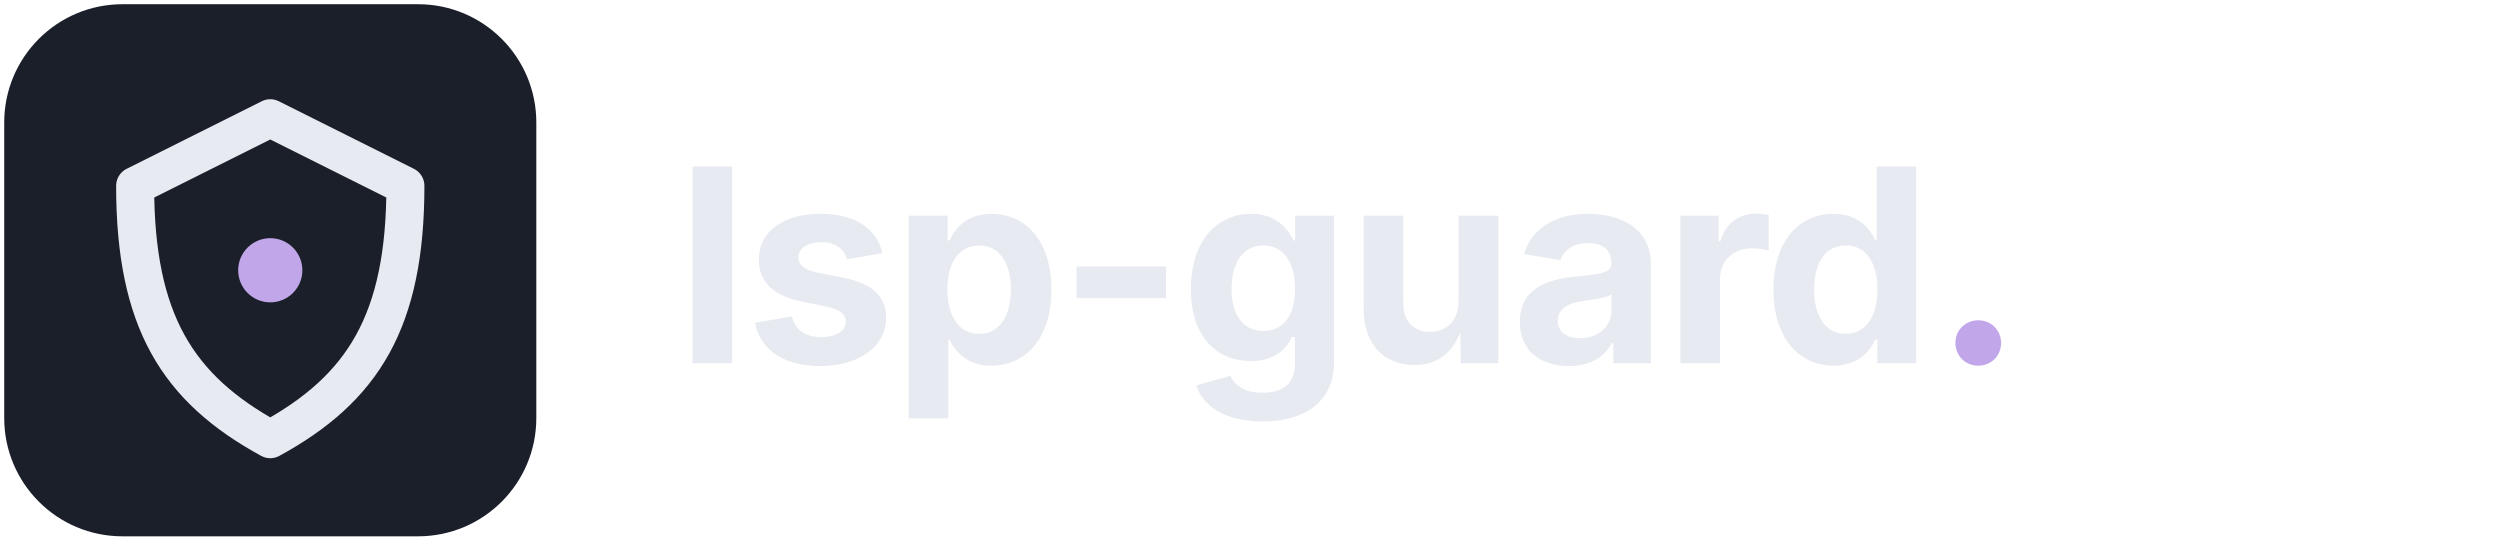
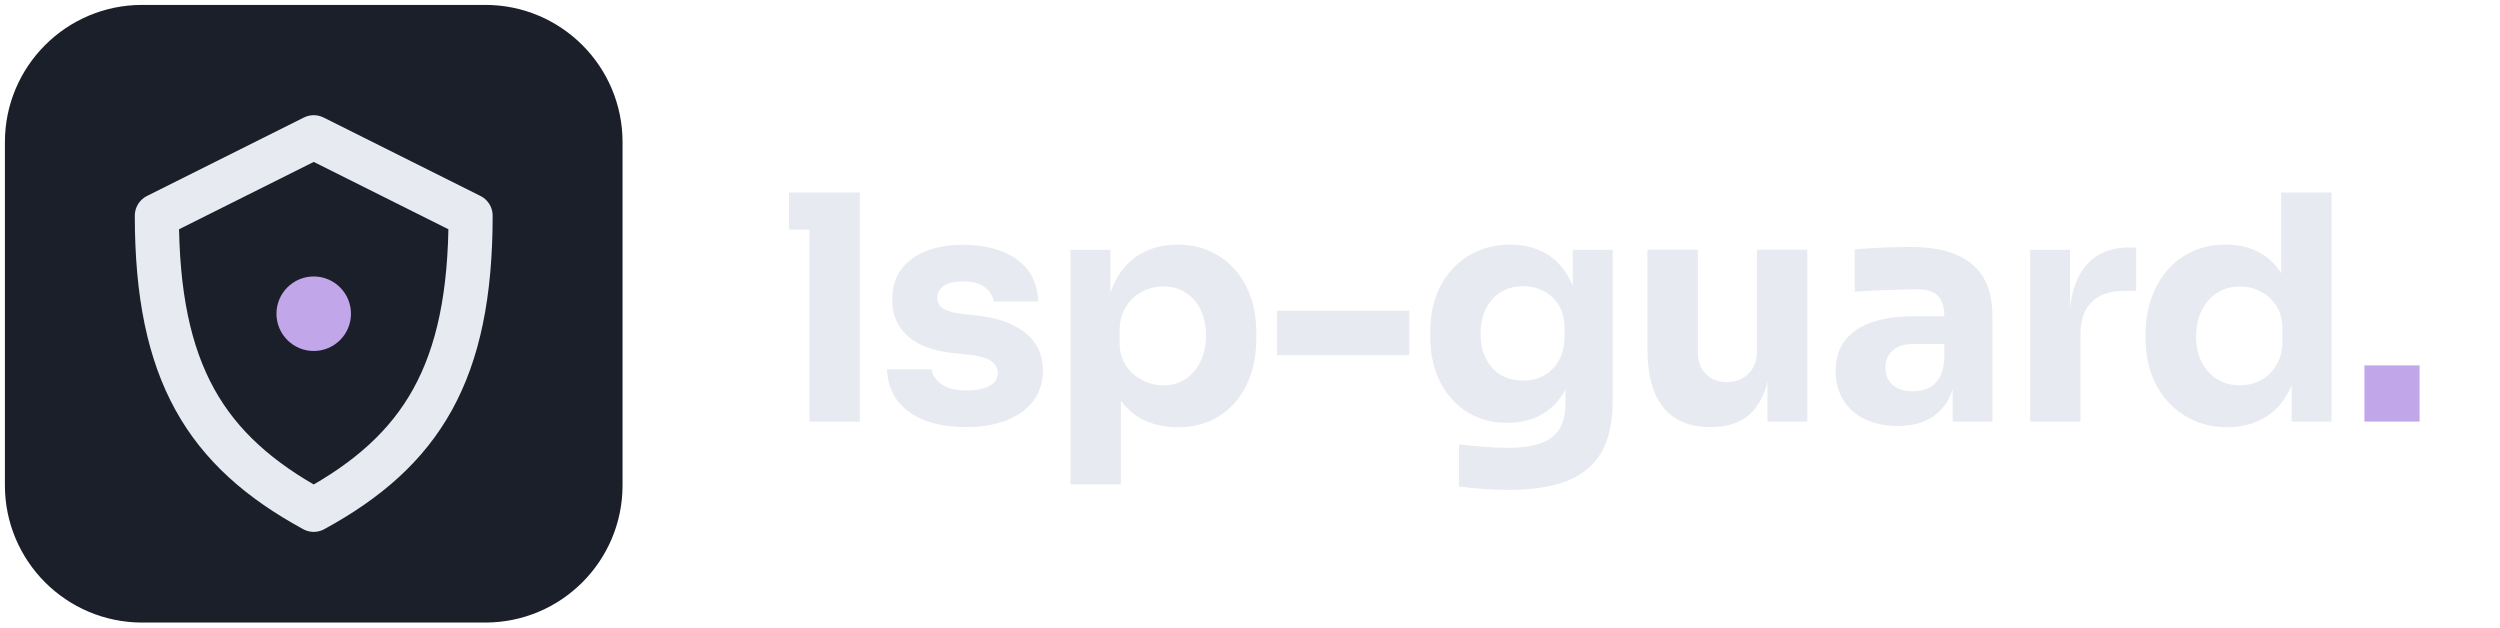
- <svg xmlns="http://www.w3.org/2000/svg" width="296" height="64" viewBox="0 0 296 64" role="img" aria-label="lsp-guard">
+ <svg xmlns="http://www.w3.org/2000/svg" width="255" height="64" viewBox="0 0 255 64" role="img" aria-label="lsp-guard">
  <rect x=".5" y=".5" width="63" height="63" rx="14" fill="#1a1f2a" />
  <path d="M32 52 C21 46 16 38 16 22 L32 14 L48 22 C48 38 43 46 32 52" fill="none" stroke="#e7eaf0" stroke-width="4.5" stroke-linecap="round" stroke-linejoin="round" />
  <circle cx="32" cy="32" r="3.8" fill="#c2a6ea" />
-   <text x="80" y="43" font-family="Sora, Inter, 'Segoe UI', Helvetica, Arial, sans-serif" font-size="32" font-weight="700" letter-spacing="-0.5" fill="#e7eaf0">lsp-guard<tspan fill="#c2a6ea">.</tspan>
-   </text>
+   <g aria-hidden="true">
+     <path fill="#e7eaf0" d="M82.56 43V19.64H87.7V43ZM80.48 23.42V19.64H87.7V23.42ZM98.56 43.56Q94.84 43.56 92.72 42.01Q90.6 40.46 90.47 37.68H95.03Q95.14 38.53 96.02 39.18Q96.91 39.83 98.65 39.83Q100 39.83 100.89 39.38Q101.77 38.92 101.77 38.05Q101.77 37.28 101.09 36.81Q100.41 36.34 98.69 36.17L97.32 36.02Q94.16 35.7 92.58 34.27Q91 32.84 91 30.59Q91 28.72 91.92 27.48Q92.85 26.24 94.49 25.6Q96.13 24.97 98.24 24.97Q101.63 24.97 103.71 26.45Q105.79 27.94 105.9 30.75H101.34Q101.24 29.9 100.46 29.3Q99.68 28.7 98.2 28.7Q97 28.7 96.3 29.14Q95.6 29.59 95.6 30.35Q95.6 31.1 96.21 31.48Q96.82 31.86 98.18 32.02L99.56 32.17Q102.79 32.5 104.58 33.95Q106.38 35.4 106.38 37.81Q106.38 39.58 105.42 40.87Q104.46 42.16 102.7 42.86Q100.95 43.56 98.56 43.56ZM109.19 49.4V25.48H113.26V33.04L112.73 33.02Q112.84 30.39 113.8 28.59Q114.76 26.78 116.39 25.87Q118.02 24.95 120.09 24.95Q121.92 24.95 123.4 25.62Q124.89 26.29 125.95 27.49Q127.02 28.7 127.58 30.32Q128.14 31.94 128.14 33.86V34.58Q128.14 36.49 127.61 38.12Q127.07 39.76 126.03 40.99Q124.98 42.22 123.49 42.9Q121.99 43.58 120.1 43.58Q118.1 43.58 116.51 42.76Q114.92 41.95 113.96 40.27Q113.01 38.58 112.92 35.98L114.33 37.92V49.4ZM118.66 39.3Q119.95 39.3 120.93 38.66Q121.91 38.01 122.46 36.85Q123.01 35.7 123.01 34.22Q123.01 32.7 122.46 31.59Q121.91 30.47 120.94 29.85Q119.98 29.22 118.66 29.22Q117.48 29.22 116.47 29.76Q115.46 30.29 114.83 31.31Q114.2 32.33 114.2 33.77V34.95Q114.2 36.33 114.86 37.3Q115.51 38.27 116.54 38.79Q117.56 39.3 118.66 39.3ZM130.26 36.23V31.69H143.75V36.23ZM153.9 49.97Q152.62 49.97 151.27 49.87Q149.93 49.78 148.82 49.62V45.32Q149.94 45.46 151.29 45.57Q152.64 45.68 153.78 45.68Q155.86 45.68 157.15 45.21Q158.45 44.74 159.06 43.76Q159.67 42.78 159.67 41.26V37.75L160.6 35.7Q160.53 38.03 159.68 39.7Q158.83 41.36 157.32 42.24Q155.81 43.13 153.74 43.13Q151.95 43.13 150.5 42.48Q149.05 41.82 148.02 40.64Q147 39.46 146.44 37.87Q145.89 36.27 145.89 34.42V33.7Q145.89 31.83 146.47 30.23Q147.06 28.63 148.14 27.44Q149.23 26.26 150.73 25.6Q152.22 24.95 154.05 24.95Q156.17 24.95 157.73 25.89Q159.29 26.82 160.17 28.6Q161.06 30.38 161.13 32.94L160.42 33.11V25.48H164.49V40.94Q164.49 44.15 163.34 46.14Q162.19 48.13 159.84 49.05Q157.49 49.97 153.9 49.97ZM155.35 38.82Q156.53 38.82 157.48 38.3Q158.43 37.77 159 36.77Q159.58 35.77 159.58 34.37V33.42Q159.58 32.06 158.98 31.11Q158.39 30.17 157.43 29.68Q156.47 29.19 155.36 29.19Q154.08 29.19 153.1 29.79Q152.12 30.39 151.57 31.48Q151.02 32.58 151.02 34.06Q151.02 35.54 151.58 36.61Q152.13 37.68 153.1 38.25Q154.08 38.82 155.35 38.82ZM174.35 43.56Q171.33 43.56 169.69 41.59Q168.04 39.62 168.04 35.63V25.47H173.18V35.9Q173.18 37.3 173.98 38.13Q174.78 38.97 176.13 38.97Q177.5 38.97 178.36 38.11Q179.21 37.25 179.21 35.78V25.47H184.35V43H180.28V35.6H180.62Q180.62 38.27 179.94 40.04Q179.25 41.81 177.91 42.68Q176.57 43.56 174.57 43.56ZM199.17 43V37.83H198.32V32.2Q198.32 30.85 197.67 30.18Q197.02 29.51 195.62 29.51Q194.92 29.51 193.77 29.54Q192.62 29.58 191.39 29.63Q190.17 29.69 189.18 29.75V25.43Q189.93 25.37 190.92 25.31Q191.9 25.25 192.96 25.22Q194.02 25.19 194.94 25.19Q197.63 25.19 199.48 25.95Q201.32 26.7 202.28 28.26Q203.23 29.81 203.23 32.26V43ZM193.57 43.45Q191.7 43.45 190.27 42.78Q188.84 42.11 188.04 40.85Q187.24 39.59 187.24 37.83Q187.24 35.89 188.24 34.66Q189.23 33.43 191.02 32.84Q192.8 32.26 195.15 32.26H198.88V35.09H195.12Q193.77 35.09 193.04 35.76Q192.31 36.42 192.31 37.52Q192.31 38.59 193.04 39.25Q193.77 39.91 195.12 39.91Q195.97 39.91 196.66 39.61Q197.35 39.3 197.8 38.56Q198.26 37.82 198.32 36.52L199.54 37.78Q199.38 39.61 198.66 40.86Q197.94 42.12 196.67 42.78Q195.41 43.45 193.57 43.45ZM207.08 43V25.48H211.14V33H211.06Q211.06 29.28 212.64 27.26Q214.21 25.24 217.22 25.24H217.89V29.67H216.61Q214.51 29.67 213.36 30.8Q212.21 31.94 212.21 34.06V43ZM227.18 43.58Q225.34 43.58 223.81 42.9Q222.29 42.23 221.18 41.03Q220.06 39.82 219.46 38.2Q218.86 36.58 218.86 34.67V33.95Q218.86 32.06 219.44 30.42Q220.01 28.78 221.08 27.56Q222.14 26.33 223.65 25.64Q225.16 24.95 227.02 24.95Q229.11 24.95 230.65 25.86Q232.19 26.78 233.06 28.55Q233.93 30.33 234.01 32.94L232.68 31.68V19.64H237.82V43H233.75V35.73H234.46Q234.38 38.23 233.43 39.99Q232.49 41.75 230.89 42.66Q229.29 43.58 227.18 43.58ZM228.46 39.3Q229.65 39.3 230.63 38.77Q231.61 38.23 232.21 37.2Q232.81 36.18 232.81 34.74V33.56Q232.81 32.16 232.19 31.2Q231.58 30.25 230.59 29.74Q229.61 29.22 228.46 29.22Q227.17 29.22 226.16 29.87Q225.15 30.51 224.58 31.65Q224 32.79 224 34.31Q224 35.83 224.58 36.95Q225.16 38.07 226.17 38.69Q227.18 39.3 228.46 39.3Z" />
+     <path fill="#c2a6ea" d="M241.17 43V37.27H246.8V43Z" />
+   </g>
</svg>
